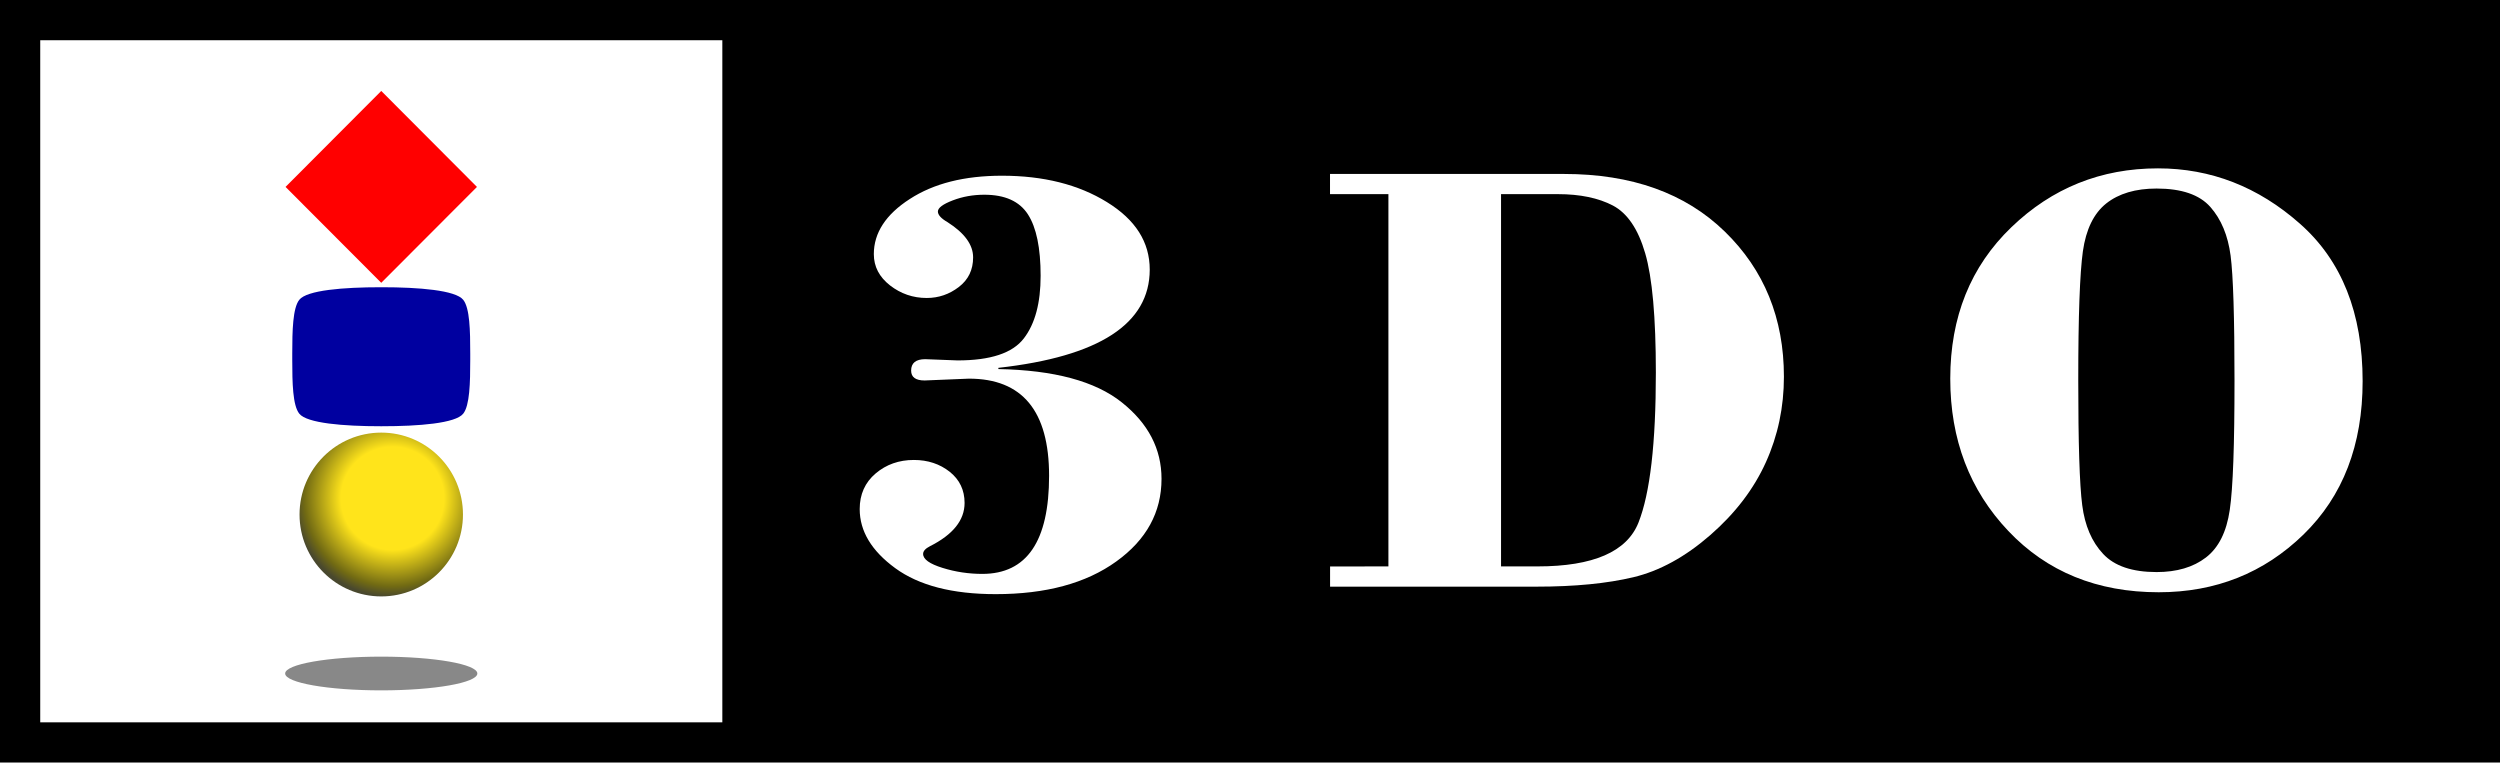
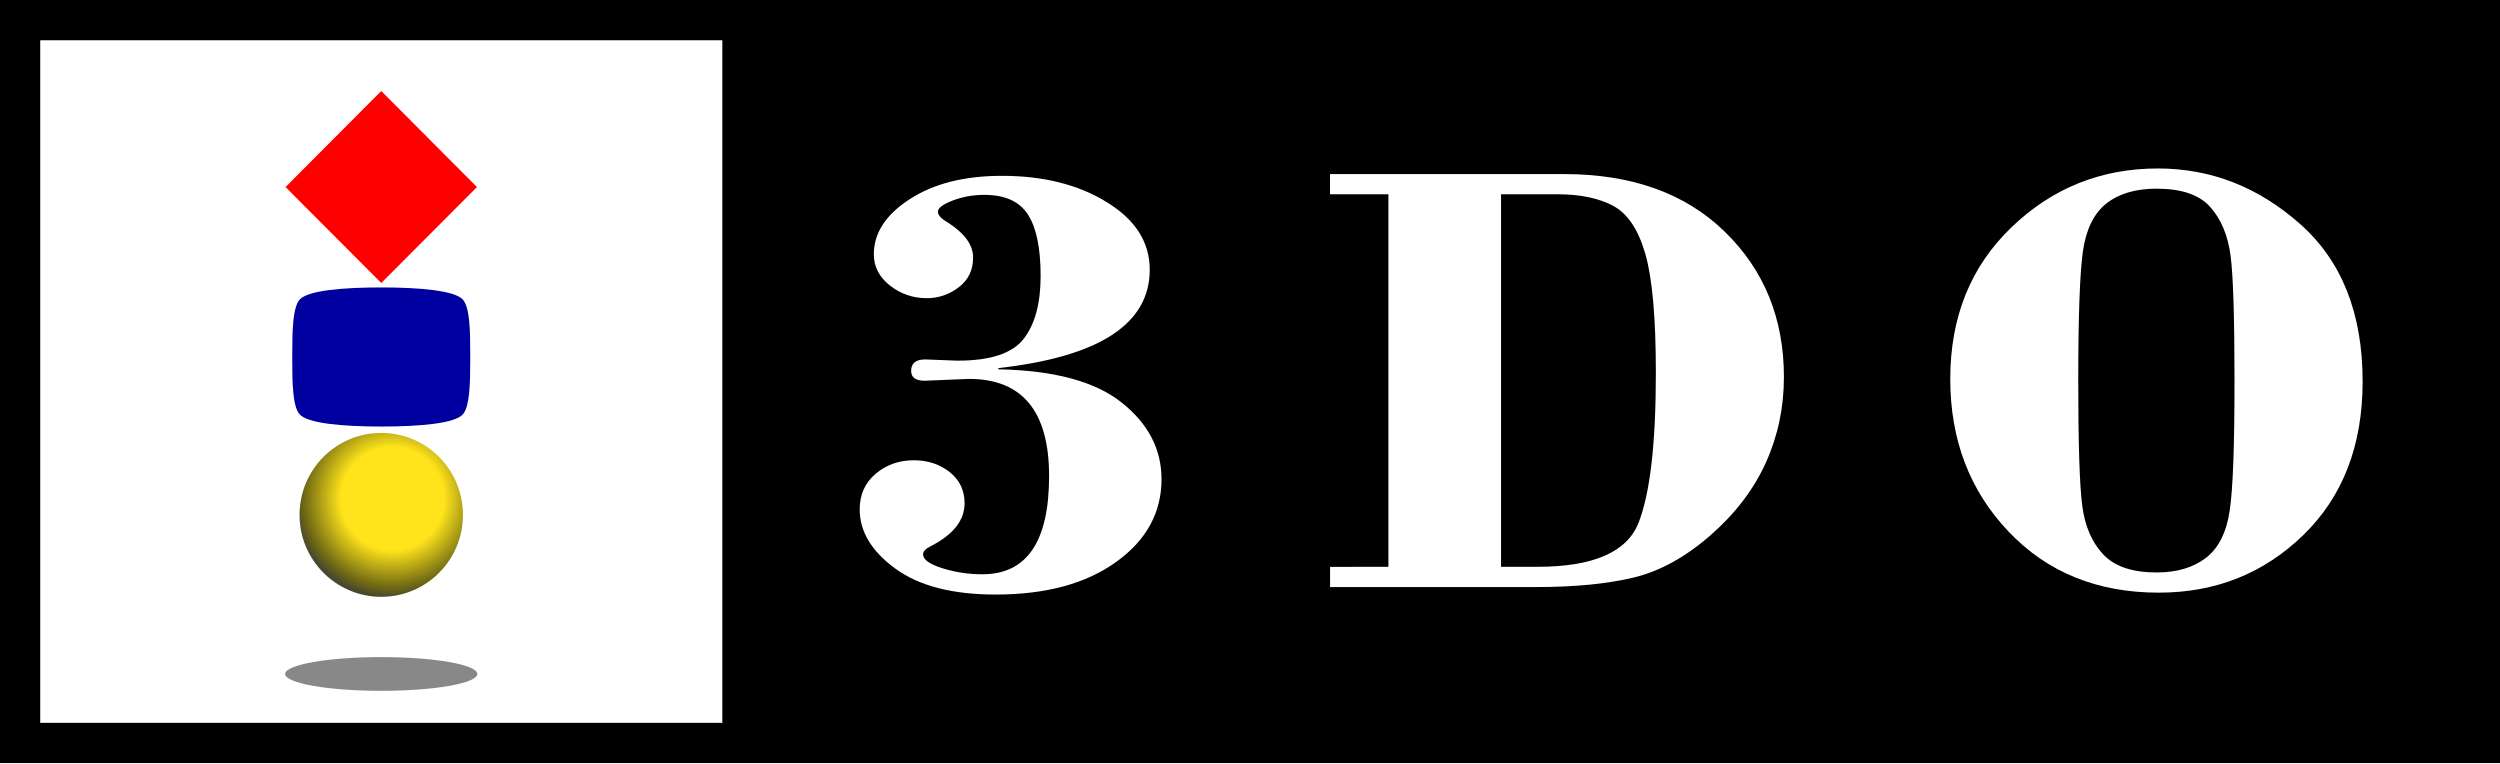
- <svg xmlns="http://www.w3.org/2000/svg" enable-background="new 0 0 3840 1171.2" viewBox="0 0 3840 1171.2">
+ <svg xmlns="http://www.w3.org/2000/svg" enable-background="new 0 0 3840 1171.2" viewBox="0 0 3840 1172" version="1.1" id="svg11" width="3840" height="1172">
+   <defs id="defs11" />
  <radialGradient id="a" cx="602.944" cy="765.484" gradientUnits="userSpaceOnUse" r="151.532">
-     <stop offset=".522" stop-color="#ffe41b" />
-     <stop offset=".893" stop-color="#716a13" />
-     <stop offset="1" stop-color="#49482e" />
+     <stop offset=".522" stop-color="#ffe41b" id="stop1" />
+     <stop offset=".893" stop-color="#716a13" id="stop2" />
+     <stop offset="1" stop-color="#49482e" id="stop3" />
  </radialGradient>
-   <path d="m0 0h3840v1171.2h-3840z" />
-   <g fill="#fff">
-     <path d="m1533.5 565v1.9c85.5 1.6 148.7 18.6 189.4 51 40.8 32.4 61.2 71.6 61.2 117.6 0 51.3-23.2 93.7-69.6 127-46.3 33.4-108.1 50.1-185.1 50.1-66.6 0-117.9-13.3-154.3-39.9s-54.6-56.8-54.6-90.8c0-22.6 8.2-40.9 24.5-54.7s35.9-20.7 58.7-20.7c21.4 0 39.8 6.1 55 18.1 15.3 12.2 22.9 28.2 22.9 47.9 0 26.5-17.7 48.6-53.2 66.5-6.9 3.5-10.5 7.5-10.5 11.8 0 8.2 9.9 15.3 29.9 21.5 19.9 6.2 40.2 9.2 61.1 9.2 68.3 0 102.5-50.2 102.5-150.7 0-99.5-41.1-149.2-123.1-149.2l-68.1 2.8c-13.7 0-20.7-5-20.7-15.2 0-11.6 7.2-17.5 21.7-17.5l49.6 1.9c50.6 0 84.5-11.2 101.8-33.8 17.3-22.5 25.8-54.5 25.8-96.1 0-42.8-6.5-74.3-19.5-94.4-13-20.2-35.4-30.2-67-30.2-17.2 0-33.4 2.9-48.5 8.7s-22.8 11.5-22.8 17.1c0 5.2 5 10.7 14.9 16.4 26 16.6 39.2 34.6 39.2 54 0 19.1-7.2 34.2-21.9 45.5-14.6 11.2-31 16.9-49.3 16.9-21.1 0-39.9-6.5-56.4-19.3-16.5-12.9-24.9-28.8-24.9-48.1 0-32.6 18.4-60.9 55.2-84.6 36.8-23.9 83.9-35.8 141.6-35.8 63.7 0 117.5 13.5 161.2 40.5 43.9 27 65.8 61.4 65.8 103.7-.1 83.3-77.6 133.6-232.5 150.9z" />
-     <path d="m2305.6 298.2v571.8h56c85.6 0 137.3-22.5 155.1-67.3 17.8-44.9 26.7-121.7 26.7-230.4 0-85-5.5-146.2-16.4-183.3-10.8-37.2-27.4-61.6-49.6-73.3-22.2-11.6-50.4-17.5-84.5-17.5zm-173 571.8v-571.8h-89.7v-31h359.4c103.9 0 186.3 29.4 246.9 88.4 60.6 58.9 90.9 133.3 90.9 223.1 0 46.5-9.2 90.4-27.7 131.3-18.5 41-46.9 78.3-85.3 111.8s-77.8 55.1-118.2 64.8c-40.4 9.6-89.9 14.5-148.8 14.5h-317.1v-31z" />
-     <path d="m3432.2 584.4c0-97-2-161-6-191.8-4.1-31-14.4-55.8-31.1-74.7s-44.2-28.3-82.6-28.3c-32.3 0-58.1 7.7-77.3 22.9-19.2 15.3-31.1 39.8-35.9 73.5-4.7 33.7-7.1 99.6-7.1 197.5 0 97 2 161.2 6.1 192.5 4 31.3 14.7 56.3 32.2 74.9 17.4 18.6 44.7 27.8 82.1 27.8 30.9 0 56.2-7.4 75.7-22.4s31.7-39.3 36.6-73c5-33.7 7.3-100.1 7.3-198.9zm-436.6-2.7c0-94.8 31.2-172.4 93.9-232.7 62.5-60.2 137.6-90.4 225.1-90.4 81.3 0 154 28.3 218.1 85 64.3 56.7 96.3 137.4 96.3 241.9 0 98-30.2 176.5-90.9 235.6-60.7 59-134.8 88.6-222.3 88.6-94.6 0-171.7-31.5-231-94.1-59.4-62.6-89.2-140.6-89.2-233.9z" />
-     <path d="m61.8 61.8h1047.7v1047.7h-1047.7z" />
+   <g id="g11" transform="scale(1,1.000683)">
+     <path d="M 0,0 H 3840 V 1171.2 H 0 Z" id="path3" />
+     <g fill="#ffffff" id="g7">
+       <path d="m 1533.5,565 v 1.9 c 85.5,1.6 148.7,18.6 189.4,51 40.8,32.4 61.2,71.6 61.2,117.6 0,51.3 -23.2,93.7 -69.6,127 -46.3,33.4 -108.1,50.1 -185.1,50.1 -66.6,0 -117.9,-13.3 -154.3,-39.9 -36.4,-26.6 -54.6,-56.8 -54.6,-90.8 0,-22.6 8.2,-40.9 24.5,-54.7 16.3,-13.8 35.9,-20.7 58.7,-20.7 21.4,0 39.8,6.1 55,18.1 15.3,12.2 22.9,28.2 22.9,47.9 0,26.5 -17.7,48.6 -53.2,66.5 -6.9,3.5 -10.5,7.5 -10.5,11.8 0,8.2 9.9,15.3 29.9,21.5 19.9,6.2 40.2,9.2 61.1,9.2 68.3,0 102.5,-50.2 102.5,-150.7 0,-99.5 -41.1,-149.2 -123.1,-149.2 l -68.1,2.8 c -13.7,0 -20.7,-5 -20.7,-15.2 0,-11.6 7.2,-17.5 21.7,-17.5 l 49.6,1.9 c 50.6,0 84.5,-11.2 101.8,-33.8 17.3,-22.5 25.8,-54.5 25.8,-96.1 0,-42.8 -6.5,-74.3 -19.5,-94.4 -13,-20.2 -35.4,-30.2 -67,-30.2 -17.2,0 -33.4,2.9 -48.5,8.7 -15.1,5.8 -22.8,11.5 -22.8,17.1 0,5.2 5,10.7 14.9,16.4 26,16.6 39.2,34.6 39.2,54 0,19.1 -7.2,34.2 -21.9,45.5 -14.6,11.2 -31,16.9 -49.3,16.9 -21.1,0 -39.9,-6.5 -56.4,-19.3 -16.5,-12.9 -24.9,-28.8 -24.9,-48.1 0,-32.6 18.4,-60.9 55.2,-84.6 36.8,-23.9 83.9,-35.8 141.6,-35.8 63.7,0 117.5,13.5 161.2,40.5 43.9,27 65.8,61.4 65.8,103.7 -0.1,83.3 -77.6,133.6 -232.5,150.9 z" id="path4" />
+       <path d="M 2305.6,298.2 V 870 h 56 c 85.6,0 137.3,-22.5 155.1,-67.3 17.8,-44.9 26.7,-121.7 26.7,-230.4 0,-85 -5.5,-146.2 -16.4,-183.3 -10.8,-37.2 -27.4,-61.6 -49.6,-73.3 -22.2,-11.6 -50.4,-17.5 -84.5,-17.5 z M 2132.6,870 V 298.2 h -89.7 v -31 h 359.4 c 103.9,0 186.3,29.4 246.9,88.4 60.6,58.9 90.9,133.3 90.9,223.1 0,46.5 -9.2,90.4 -27.7,131.3 -18.5,41 -46.9,78.3 -85.3,111.8 -38.4,33.5 -77.8,55.1 -118.2,64.8 -40.4,9.6 -89.9,14.5 -148.8,14.5 H 2043 v -31 z" id="path5" />
+       <path d="m 3432.2,584.4 c 0,-97 -2,-161 -6,-191.8 -4.1,-31 -14.4,-55.8 -31.1,-74.7 -16.7,-18.9 -44.2,-28.3 -82.6,-28.3 -32.3,0 -58.1,7.7 -77.3,22.9 -19.2,15.3 -31.1,39.8 -35.9,73.5 -4.7,33.7 -7.1,99.6 -7.1,197.5 0,97 2,161.2 6.1,192.5 4,31.3 14.7,56.3 32.2,74.9 17.4,18.6 44.7,27.8 82.1,27.8 30.9,0 56.2,-7.4 75.7,-22.4 19.5,-15 31.7,-39.3 36.6,-73 5,-33.7 7.3,-100.1 7.3,-198.9 z m -436.6,-2.7 c 0,-94.8 31.2,-172.4 93.9,-232.7 62.5,-60.2 137.6,-90.4 225.1,-90.4 81.3,0 154,28.3 218.1,85 64.3,56.7 96.3,137.4 96.3,241.9 0,98 -30.2,176.5 -90.9,235.6 -60.7,59 -134.8,88.6 -222.3,88.6 -94.6,0 -171.7,-31.5 -231,-94.1 C 3025.4,753 2995.6,675 2995.6,581.7 Z" id="path6" />
+       <path d="M 61.8,61.8 H 1109.5 V 1109.5 H 61.8 Z" id="path7" />
+     </g>
+     <path d="m 460.1,790.3 c 0,-69.5 56.2,-125.8 125.5,-125.8 69.3,0 125.5,56.3 125.5,125.8 0,69.5 -56.2,125.8 -125.5,125.8 -69.3,0 -125.5,-56.3 -125.5,-125.8 z" fill="url(#a)" id="path8" style="fill:url(#a)" />
+     <path d="m 438,1034.5 c 0,-14.3 66.1,-25.9 147.6,-25.9 81.5,0 147.6,11.6 147.6,25.9 0,14.3 -66.1,25.9 -147.6,25.9 -81.5,0 -147.6,-11.6 -147.6,-25.9 z" fill="#888888" id="path9" />
+     <path d="m 585.6,139.7 147,147.4 -147,147.3 -147,-147.3 z" fill="#ff0000" id="path10" />
+     <path d="m 722.3,543.1 c 0,-35.4 -0.7,-70 -10.8,-82.6 -11.7,-14.7 -67.9,-19.3 -125.2,-19.3 h -1.4 c -57.4,0 -113.5,4.5 -125.2,19.3 -10,12.6 -10.8,47.2 -10.8,82.6 v 9.7 c 0,35.4 0.7,70 10.8,82.6 11.7,14.7 67.9,19.3 125.2,19.3 h 1.4 c 57.4,0 113.5,-4.5 125.2,-19.3 10,-12.6 10.8,-47.2 10.8,-82.6 z" fill="#0000a0" id="path11" />
  </g>
-   <path d="m460.1 790.3c0-69.5 56.2-125.8 125.5-125.8s125.5 56.3 125.5 125.8-56.2 125.8-125.5 125.8-125.5-56.3-125.5-125.8z" fill="url(#a)" />
-   <path d="m438 1034.5c0-14.3 66.1-25.9 147.6-25.9s147.6 11.6 147.6 25.9-66.1 25.9-147.6 25.9-147.6-11.6-147.6-25.9z" fill="#888" />
-   <path d="m585.6 139.7 147 147.4-147 147.3-147-147.3z" fill="#f00" />
-   <path d="m722.3 543.1c0-35.4-.7-70-10.8-82.6-11.7-14.7-67.9-19.3-125.2-19.3h-1.4c-57.4 0-113.5 4.5-125.2 19.3-10 12.6-10.8 47.2-10.8 82.6v9.7c0 35.4.7 70 10.8 82.6 11.7 14.7 67.9 19.3 125.2 19.3h1.4c57.4 0 113.5-4.5 125.2-19.3 10-12.6 10.8-47.2 10.8-82.6z" fill="#0000a0" />
</svg>
